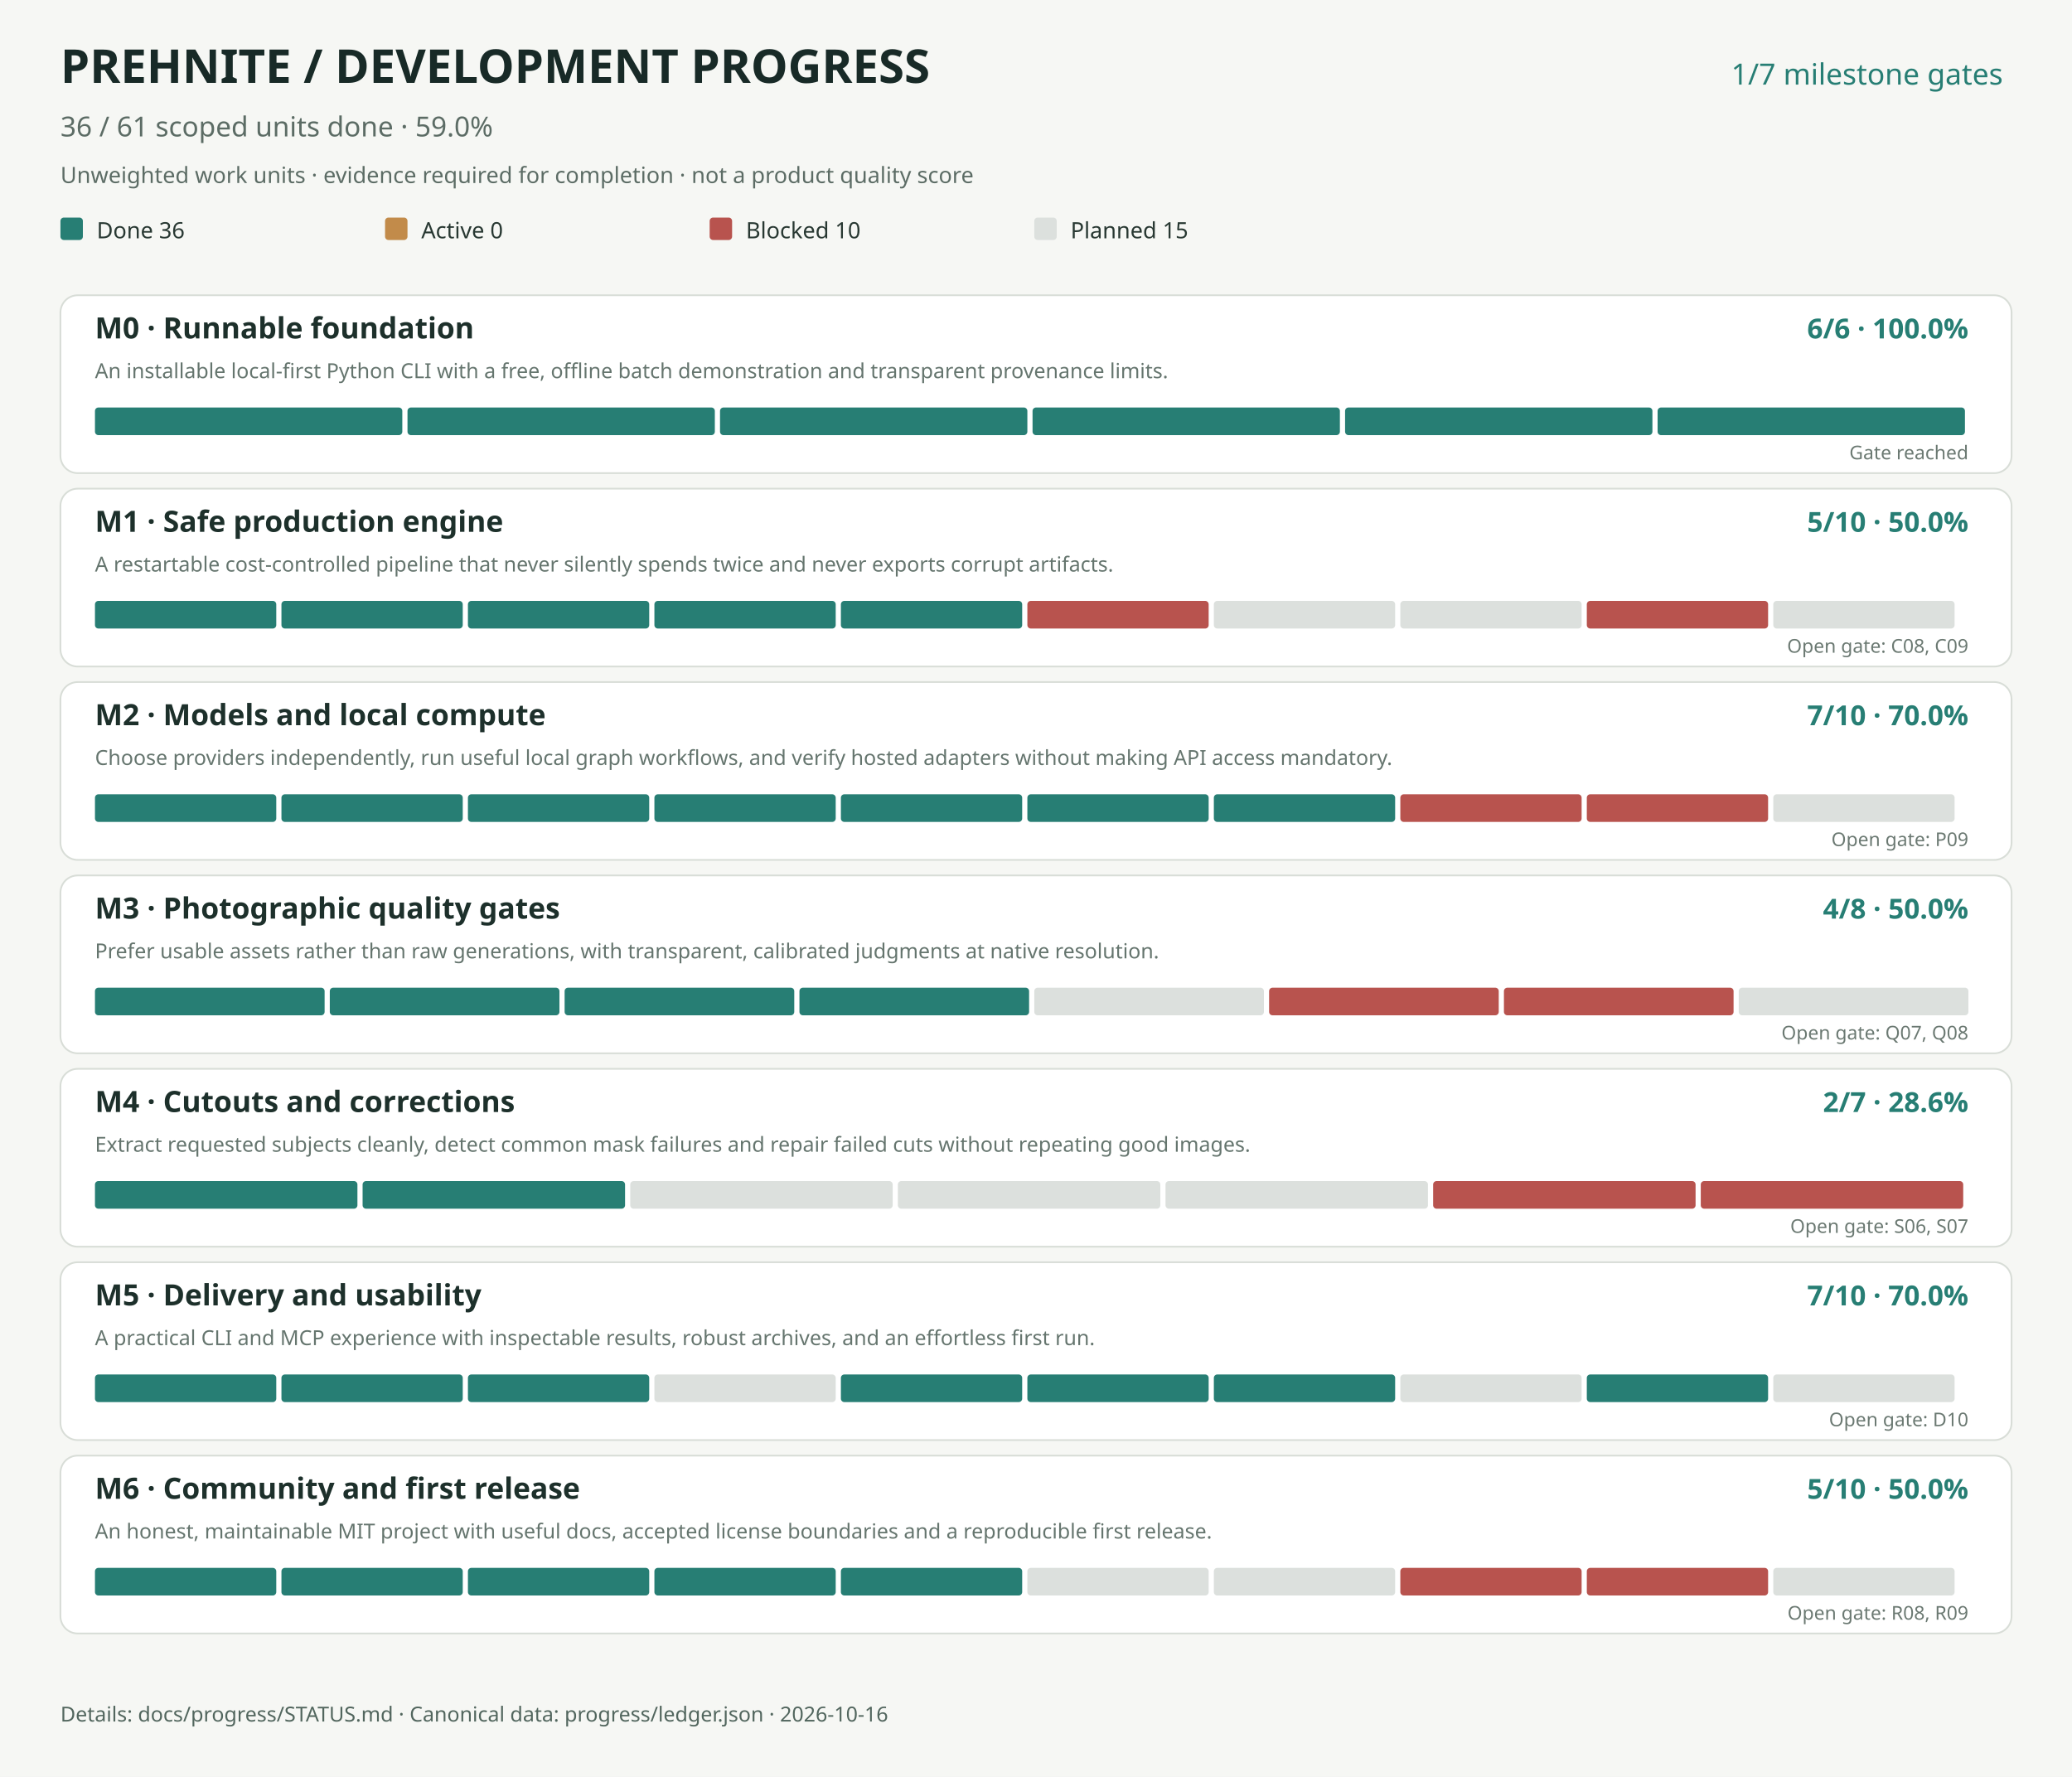
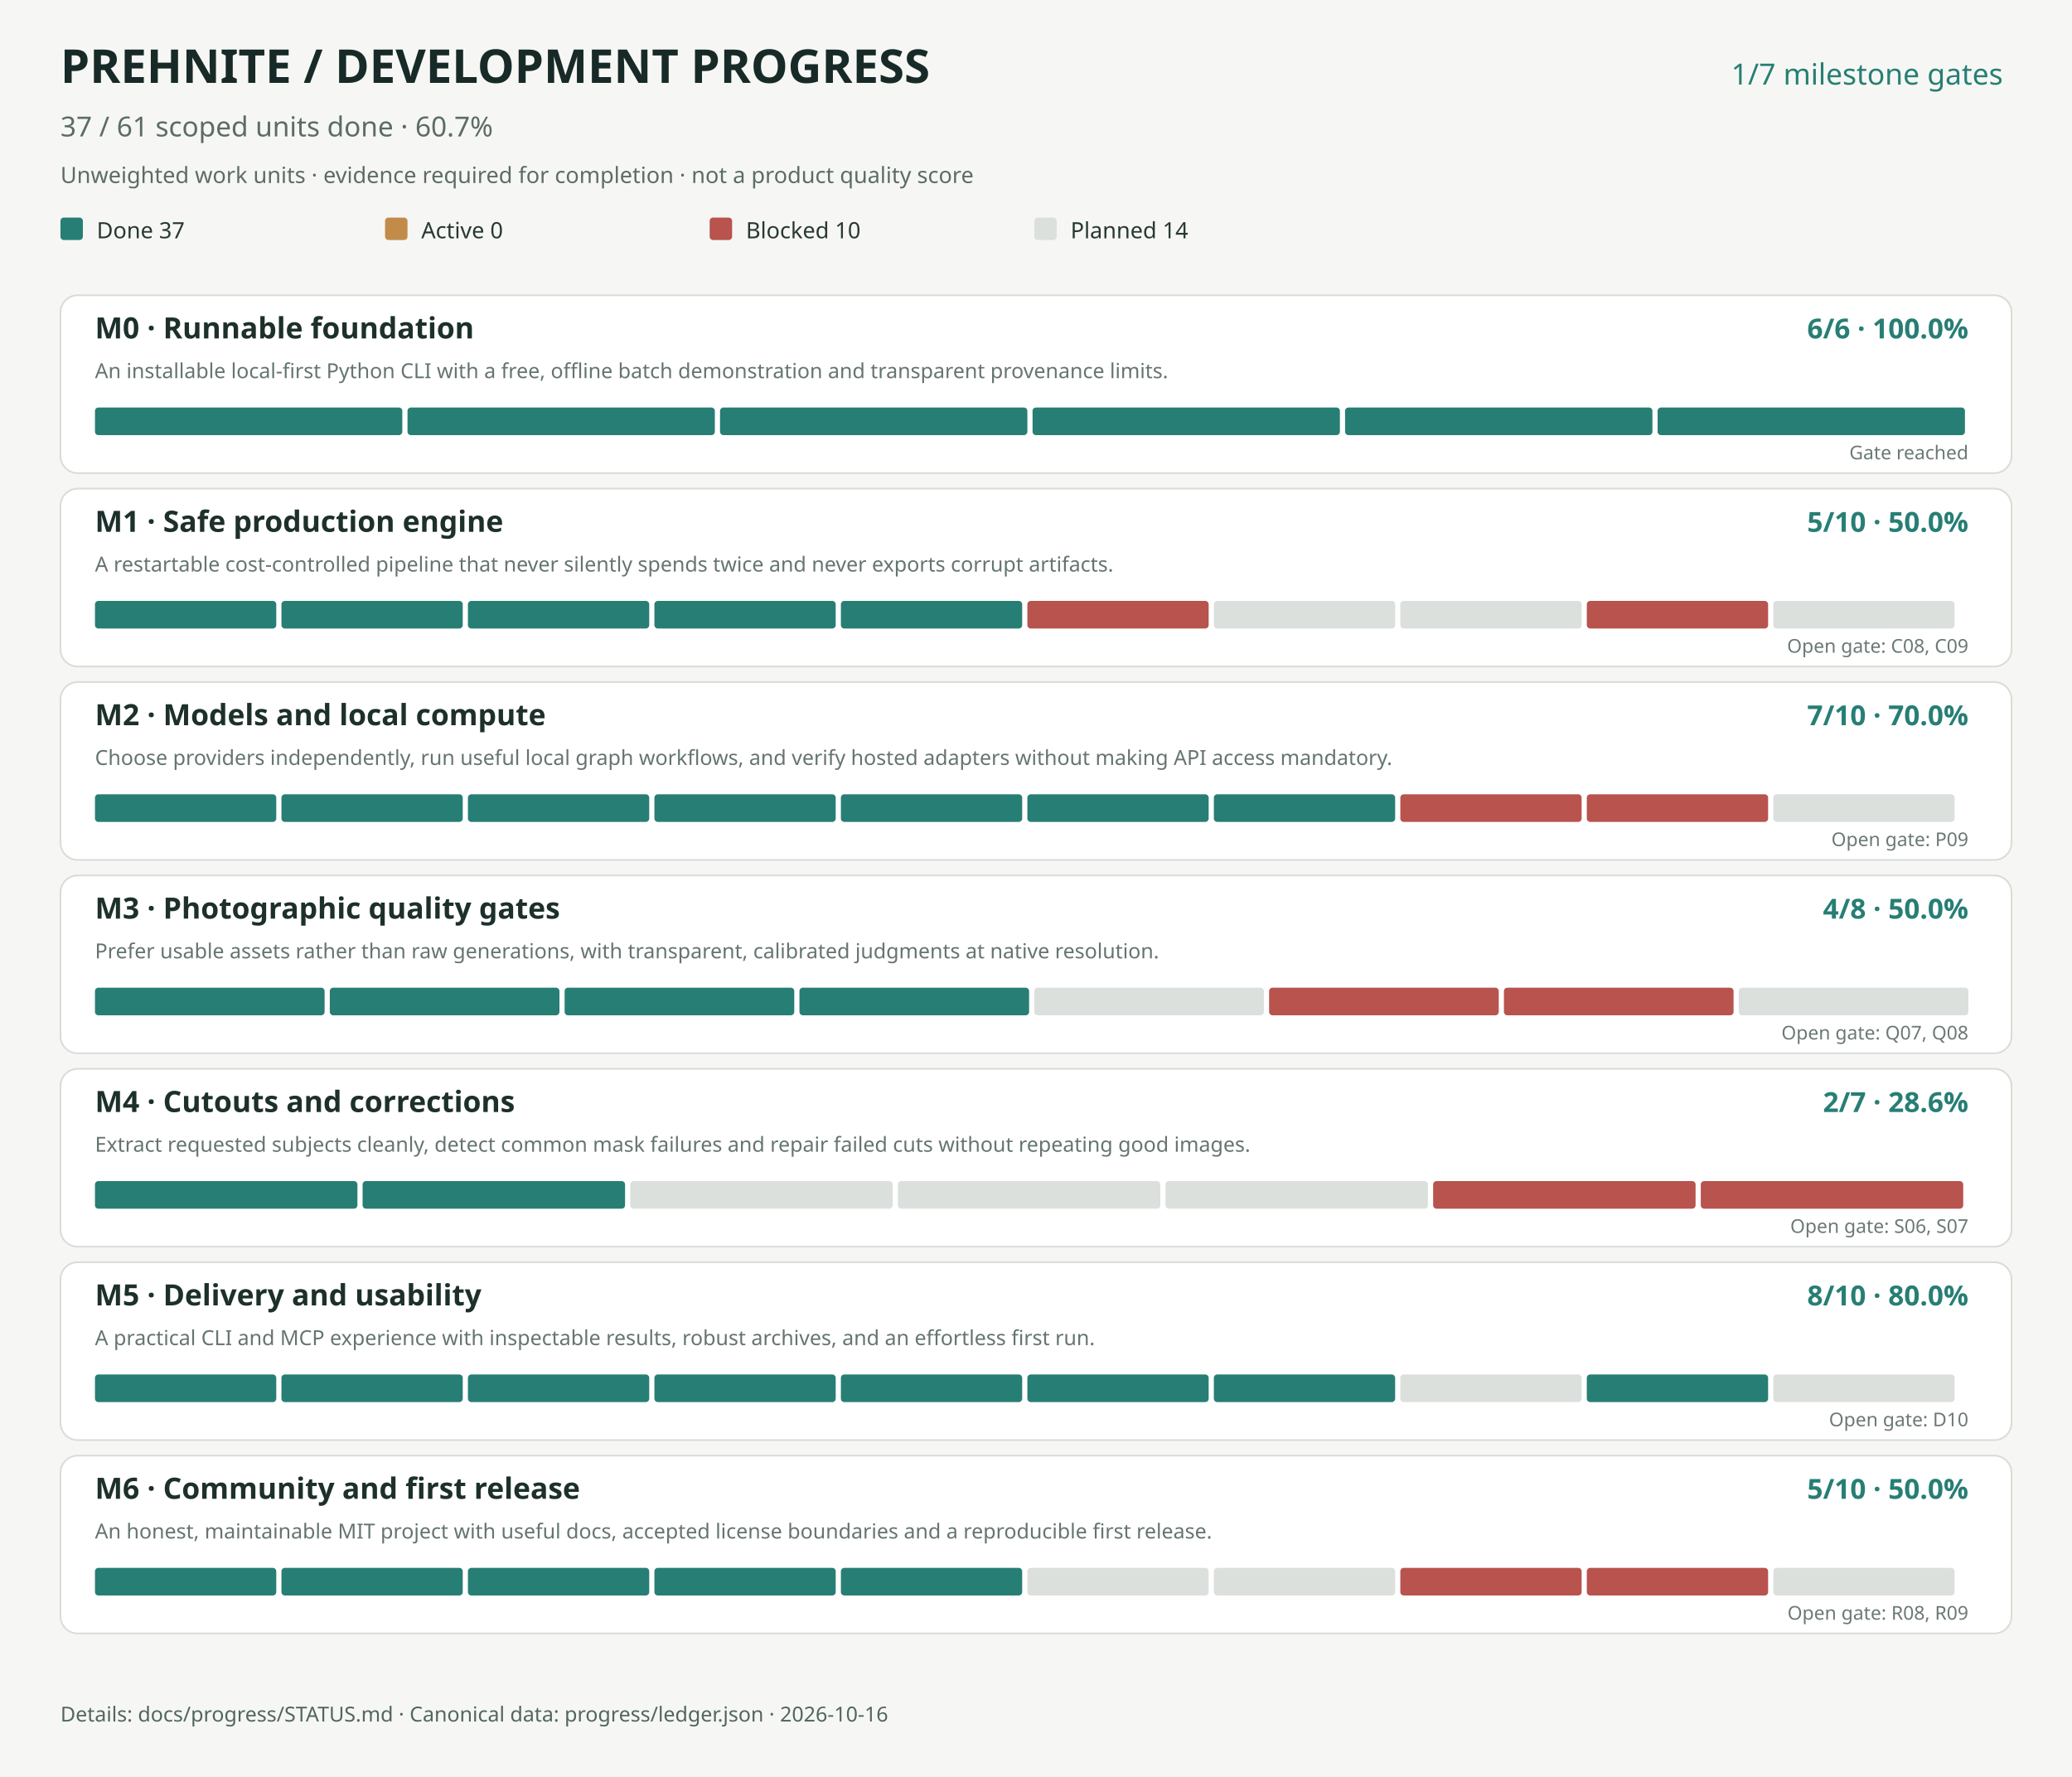
<svg xmlns="http://www.w3.org/2000/svg" width="1200" height="1029" viewBox="0 0 1200 1029" role="img" aria-label="Prehnite evidence-backed milestone progress">
  <rect width="1200" height="1029" fill="#f6f7f4" />
  <g font-family="system-ui,Segoe UI,sans-serif">
    <text x="35" y="48" font-size="27" font-weight="700" fill="#182a27">PREHNITE / DEVELOPMENT PROGRESS</text>
-     <text x="35" y="79" font-size="16" fill="#5c6c65">36 / 61 scoped units done · 59.0%</text>
+     <text x="35" y="79" font-size="16" fill="#5c6c65">37 / 61 scoped units done · 60.7%</text>
    <text x="1160" y="49" text-anchor="end" font-size="17" fill="#277e74">1/7 milestone gates</text>
    <text x="35" y="106" font-size="13" fill="#5c6c65">Unweighted work units · evidence required for completion · not a product quality score</text>
    <rect x="35" y="126" width="13" height="13" rx="2" fill="#277e74" />
-     <text x="56" y="138" font-size="13" fill="#283832">Done 36</text>
+     <text x="56" y="138" font-size="13" fill="#283832">Done 37</text>
    <rect x="223" y="126" width="13" height="13" rx="2" fill="#c28b4a" />
    <text x="244" y="138" font-size="13" fill="#283832">Active 0</text>
    <rect x="411" y="126" width="13" height="13" rx="2" fill="#b8534e" />
    <text x="432" y="138" font-size="13" fill="#283832">Blocked 10</text>
    <rect x="599" y="126" width="13" height="13" rx="2" fill="#dce0dd" />
-     <text x="620" y="138" font-size="13" fill="#283832">Planned 15</text>
+     <text x="620" y="138" font-size="13" fill="#283832">Planned 14</text>
    <rect x="35" y="171" width="1130" height="103" rx="10" fill="#fff" stroke="#d8ddd7" />
    <text x="55" y="196" font-size="17" font-weight="650" fill="#1d302b">M0 · Runnable foundation</text>
    <text x="1140" y="196" font-size="16" text-anchor="end" font-weight="650" fill="#277e74">6/6 · 100.0%</text>
    <text x="55" y="219" font-size="12" fill="#65756e">An installable local-first Python CLI with a free, offline batch demonstration and transparent provenance limits.</text>
    <g>
      <rect x="55" y="236" width="178" height="16" rx="2" fill="#277e74" />
    </g>
    <g>
      <rect x="236" y="236" width="178" height="16" rx="2" fill="#277e74" />
    </g>
    <g>
      <rect x="417" y="236" width="178" height="16" rx="2" fill="#277e74" />
    </g>
    <g>
      <rect x="598" y="236" width="178" height="16" rx="2" fill="#277e74" />
    </g>
    <g>
      <rect x="779" y="236" width="178" height="16" rx="2" fill="#277e74" />
    </g>
    <g>
      <rect x="960" y="236" width="178" height="16" rx="2" fill="#277e74" />
    </g>
    <text x="1140" y="266" text-anchor="end" font-size="11" fill="#6b7972">Gate reached</text>
    <rect x="35" y="283" width="1130" height="103" rx="10" fill="#fff" stroke="#d8ddd7" />
    <text x="55" y="308" font-size="17" font-weight="650" fill="#1d302b">M1 · Safe production engine</text>
    <text x="1140" y="308" font-size="16" text-anchor="end" font-weight="650" fill="#277e74">5/10 · 50.0%</text>
    <text x="55" y="331" font-size="12" fill="#65756e">A restartable cost-controlled pipeline that never silently spends twice and never exports corrupt artifacts.</text>
    <g>
      <rect x="55" y="348" width="105" height="16" rx="2" fill="#277e74" />
    </g>
    <g>
      <rect x="163" y="348" width="105" height="16" rx="2" fill="#277e74" />
    </g>
    <g>
      <rect x="271" y="348" width="105" height="16" rx="2" fill="#277e74" />
    </g>
    <g>
      <rect x="379" y="348" width="105" height="16" rx="2" fill="#277e74" />
    </g>
    <g>
      <rect x="487" y="348" width="105" height="16" rx="2" fill="#277e74" />
    </g>
    <g>
      <rect x="595" y="348" width="105" height="16" rx="2" fill="#b8534e" />
    </g>
    <g>
      <rect x="703" y="348" width="105" height="16" rx="2" fill="#dce0dd" />
    </g>
    <g>
      <rect x="811" y="348" width="105" height="16" rx="2" fill="#dce0dd" />
    </g>
    <g>
      <rect x="919" y="348" width="105" height="16" rx="2" fill="#b8534e" />
    </g>
    <g>
      <rect x="1027" y="348" width="105" height="16" rx="2" fill="#dce0dd" />
    </g>
    <text x="1140" y="378" text-anchor="end" font-size="11" fill="#6b7972">Open gate: C08, C09</text>
    <rect x="35" y="395" width="1130" height="103" rx="10" fill="#fff" stroke="#d8ddd7" />
    <text x="55" y="420" font-size="17" font-weight="650" fill="#1d302b">M2 · Models and local compute</text>
    <text x="1140" y="420" font-size="16" text-anchor="end" font-weight="650" fill="#277e74">7/10 · 70.0%</text>
    <text x="55" y="443" font-size="12" fill="#65756e">Choose providers independently, run useful local graph workflows, and verify hosted adapters without making API access mandatory.</text>
    <g>
      <rect x="55" y="460" width="105" height="16" rx="2" fill="#277e74" />
    </g>
    <g>
      <rect x="163" y="460" width="105" height="16" rx="2" fill="#277e74" />
    </g>
    <g>
      <rect x="271" y="460" width="105" height="16" rx="2" fill="#277e74" />
    </g>
    <g>
      <rect x="379" y="460" width="105" height="16" rx="2" fill="#277e74" />
    </g>
    <g>
      <rect x="487" y="460" width="105" height="16" rx="2" fill="#277e74" />
    </g>
    <g>
      <rect x="595" y="460" width="105" height="16" rx="2" fill="#277e74" />
    </g>
    <g>
      <rect x="703" y="460" width="105" height="16" rx="2" fill="#277e74" />
    </g>
    <g>
      <rect x="811" y="460" width="105" height="16" rx="2" fill="#b8534e" />
    </g>
    <g>
      <rect x="919" y="460" width="105" height="16" rx="2" fill="#b8534e" />
    </g>
    <g>
      <rect x="1027" y="460" width="105" height="16" rx="2" fill="#dce0dd" />
    </g>
    <text x="1140" y="490" text-anchor="end" font-size="11" fill="#6b7972">Open gate: P09</text>
    <rect x="35" y="507" width="1130" height="103" rx="10" fill="#fff" stroke="#d8ddd7" />
    <text x="55" y="532" font-size="17" font-weight="650" fill="#1d302b">M3 · Photographic quality gates</text>
    <text x="1140" y="532" font-size="16" text-anchor="end" font-weight="650" fill="#277e74">4/8 · 50.0%</text>
    <text x="55" y="555" font-size="12" fill="#65756e">Prefer usable assets rather than raw generations, with transparent, calibrated judgments at native resolution.</text>
    <g>
      <rect x="55" y="572" width="133" height="16" rx="2" fill="#277e74" />
    </g>
    <g>
      <rect x="191" y="572" width="133" height="16" rx="2" fill="#277e74" />
    </g>
    <g>
      <rect x="327" y="572" width="133" height="16" rx="2" fill="#277e74" />
    </g>
    <g>
      <rect x="463" y="572" width="133" height="16" rx="2" fill="#277e74" />
    </g>
    <g>
      <rect x="599" y="572" width="133" height="16" rx="2" fill="#dce0dd" />
    </g>
    <g>
      <rect x="735" y="572" width="133" height="16" rx="2" fill="#b8534e" />
    </g>
    <g>
      <rect x="871" y="572" width="133" height="16" rx="2" fill="#b8534e" />
    </g>
    <g>
      <rect x="1007" y="572" width="133" height="16" rx="2" fill="#dce0dd" />
    </g>
    <text x="1140" y="602" text-anchor="end" font-size="11" fill="#6b7972">Open gate: Q07, Q08</text>
    <rect x="35" y="619" width="1130" height="103" rx="10" fill="#fff" stroke="#d8ddd7" />
    <text x="55" y="644" font-size="17" font-weight="650" fill="#1d302b">M4 · Cutouts and corrections</text>
    <text x="1140" y="644" font-size="16" text-anchor="end" font-weight="650" fill="#277e74">2/7 · 28.6%</text>
    <text x="55" y="667" font-size="12" fill="#65756e">Extract requested subjects cleanly, detect common mask failures and repair failed cuts without repeating good images.</text>
    <g>
      <rect x="55" y="684" width="152" height="16" rx="2" fill="#277e74" />
    </g>
    <g>
      <rect x="210" y="684" width="152" height="16" rx="2" fill="#277e74" />
    </g>
    <g>
      <rect x="365" y="684" width="152" height="16" rx="2" fill="#dce0dd" />
    </g>
    <g>
      <rect x="520" y="684" width="152" height="16" rx="2" fill="#dce0dd" />
    </g>
    <g>
      <rect x="675" y="684" width="152" height="16" rx="2" fill="#dce0dd" />
    </g>
    <g>
      <rect x="830" y="684" width="152" height="16" rx="2" fill="#b8534e" />
    </g>
    <g>
      <rect x="985" y="684" width="152" height="16" rx="2" fill="#b8534e" />
    </g>
    <text x="1140" y="714" text-anchor="end" font-size="11" fill="#6b7972">Open gate: S06, S07</text>
    <rect x="35" y="731" width="1130" height="103" rx="10" fill="#fff" stroke="#d8ddd7" />
    <text x="55" y="756" font-size="17" font-weight="650" fill="#1d302b">M5 · Delivery and usability</text>
-     <text x="1140" y="756" font-size="16" text-anchor="end" font-weight="650" fill="#277e74">7/10 · 70.0%</text>
+     <text x="1140" y="756" font-size="16" text-anchor="end" font-weight="650" fill="#277e74">8/10 · 80.0%</text>
    <text x="55" y="779" font-size="12" fill="#65756e">A practical CLI and MCP experience with inspectable results, robust archives, and an effortless first run.</text>
    <g>
      <rect x="55" y="796" width="105" height="16" rx="2" fill="#277e74" />
    </g>
    <g>
      <rect x="163" y="796" width="105" height="16" rx="2" fill="#277e74" />
    </g>
    <g>
      <rect x="271" y="796" width="105" height="16" rx="2" fill="#277e74" />
    </g>
    <g>
-       <rect x="379" y="796" width="105" height="16" rx="2" fill="#dce0dd" />
+       <rect x="379" y="796" width="105" height="16" rx="2" fill="#277e74" />
    </g>
    <g>
      <rect x="487" y="796" width="105" height="16" rx="2" fill="#277e74" />
    </g>
    <g>
      <rect x="595" y="796" width="105" height="16" rx="2" fill="#277e74" />
    </g>
    <g>
      <rect x="703" y="796" width="105" height="16" rx="2" fill="#277e74" />
    </g>
    <g>
      <rect x="811" y="796" width="105" height="16" rx="2" fill="#dce0dd" />
    </g>
    <g>
      <rect x="919" y="796" width="105" height="16" rx="2" fill="#277e74" />
    </g>
    <g>
      <rect x="1027" y="796" width="105" height="16" rx="2" fill="#dce0dd" />
    </g>
    <text x="1140" y="826" text-anchor="end" font-size="11" fill="#6b7972">Open gate: D10</text>
    <rect x="35" y="843" width="1130" height="103" rx="10" fill="#fff" stroke="#d8ddd7" />
    <text x="55" y="868" font-size="17" font-weight="650" fill="#1d302b">M6 · Community and first release</text>
    <text x="1140" y="868" font-size="16" text-anchor="end" font-weight="650" fill="#277e74">5/10 · 50.0%</text>
    <text x="55" y="891" font-size="12" fill="#65756e">An honest, maintainable MIT project with useful docs, accepted license boundaries and a reproducible first release.</text>
    <g>
      <rect x="55" y="908" width="105" height="16" rx="2" fill="#277e74" />
    </g>
    <g>
      <rect x="163" y="908" width="105" height="16" rx="2" fill="#277e74" />
    </g>
    <g>
      <rect x="271" y="908" width="105" height="16" rx="2" fill="#277e74" />
    </g>
    <g>
      <rect x="379" y="908" width="105" height="16" rx="2" fill="#277e74" />
    </g>
    <g>
      <rect x="487" y="908" width="105" height="16" rx="2" fill="#277e74" />
    </g>
    <g>
      <rect x="595" y="908" width="105" height="16" rx="2" fill="#dce0dd" />
    </g>
    <g>
      <rect x="703" y="908" width="105" height="16" rx="2" fill="#dce0dd" />
    </g>
    <g>
      <rect x="811" y="908" width="105" height="16" rx="2" fill="#b8534e" />
    </g>
    <g>
      <rect x="919" y="908" width="105" height="16" rx="2" fill="#b8534e" />
    </g>
    <g>
      <rect x="1027" y="908" width="105" height="16" rx="2" fill="#dce0dd" />
    </g>
    <text x="1140" y="938" text-anchor="end" font-size="11" fill="#6b7972">Open gate: R08, R09</text>
    <text x="35" y="997" font-size="12" fill="#52665e">Details: docs/progress/STATUS.md · Canonical data: progress/ledger.json · 2026-10-16</text>
  </g>
</svg>
